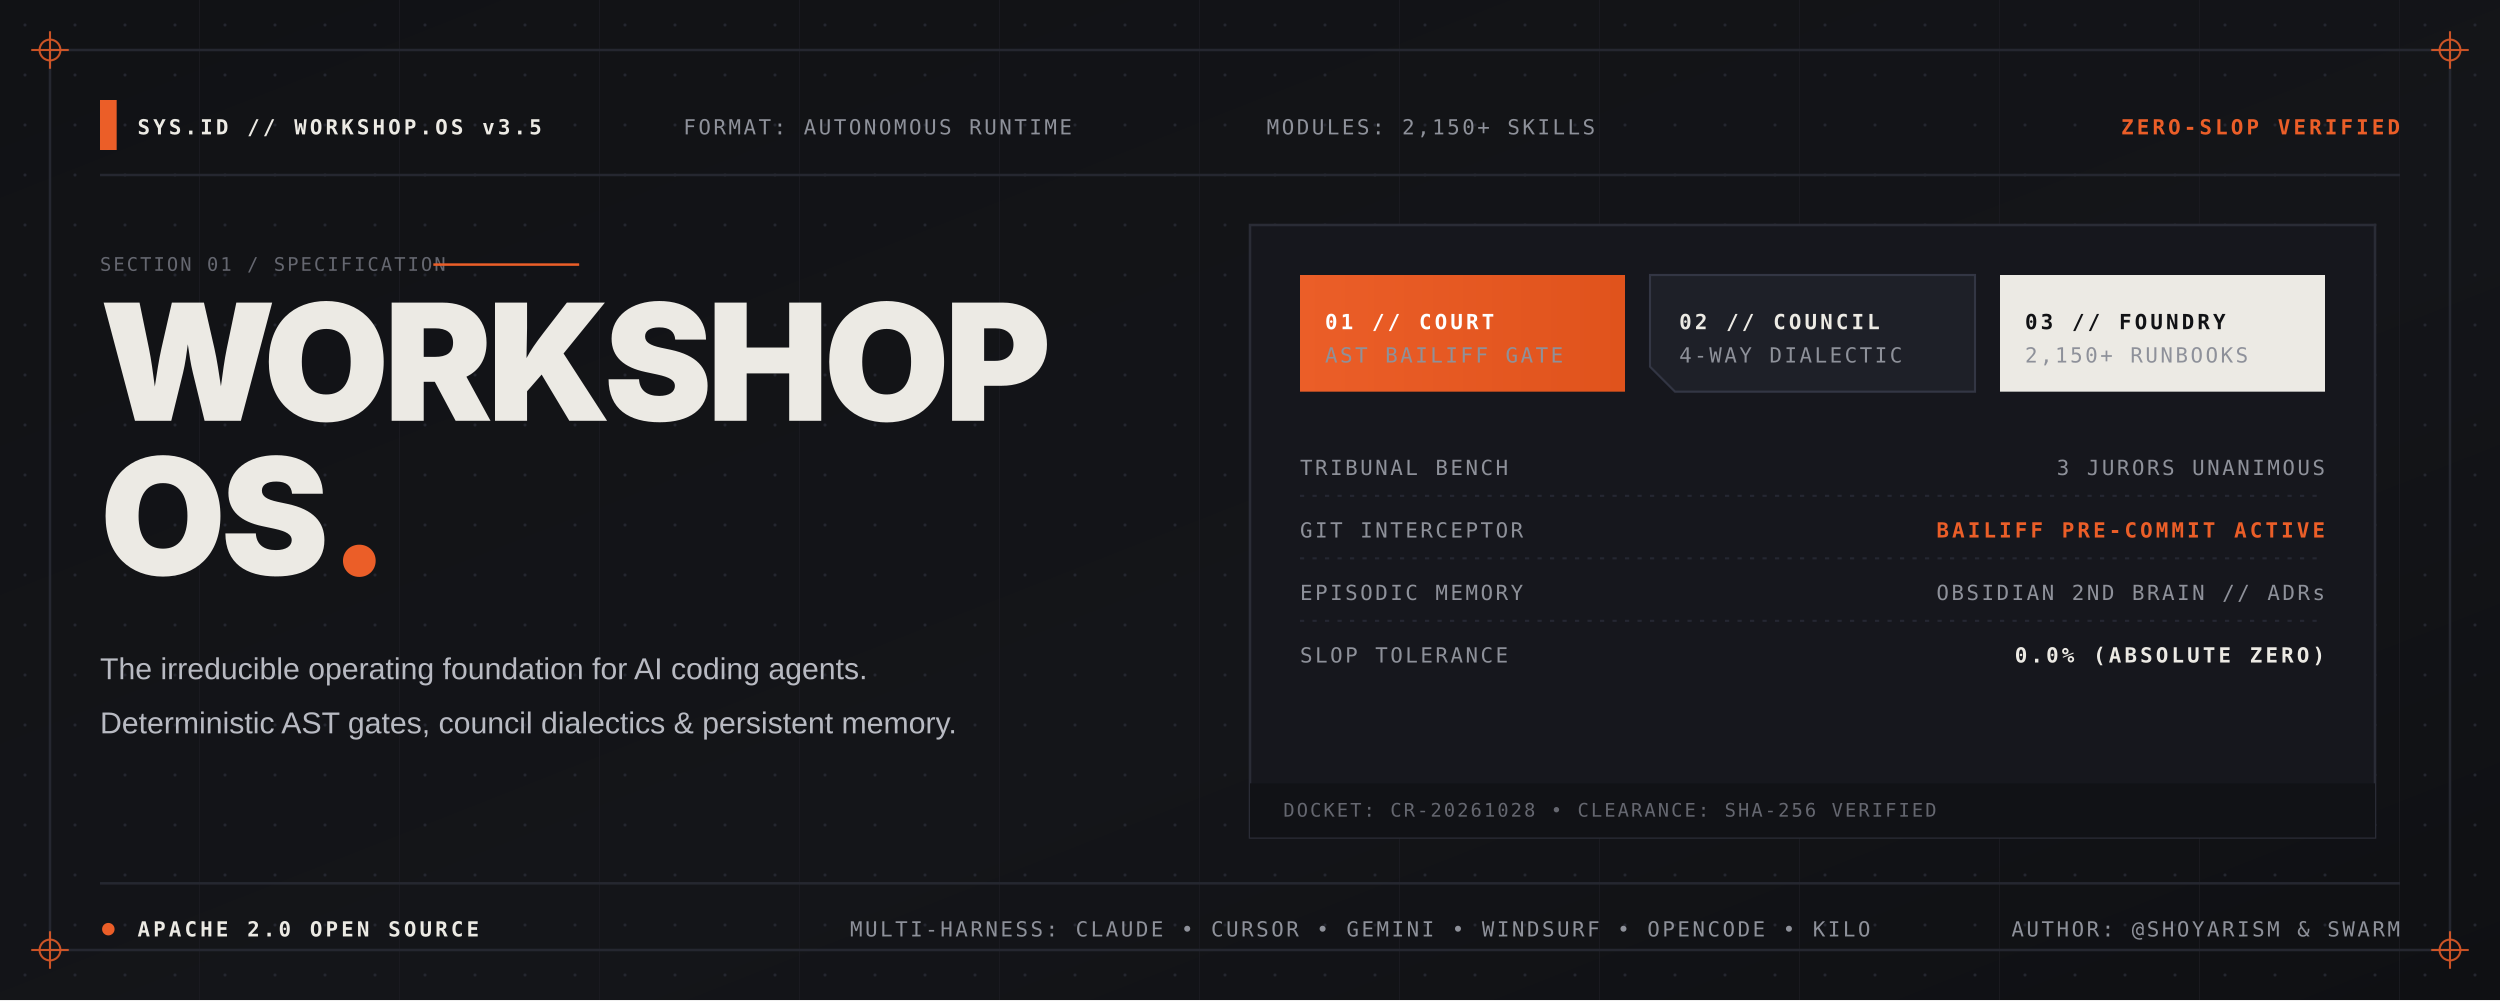
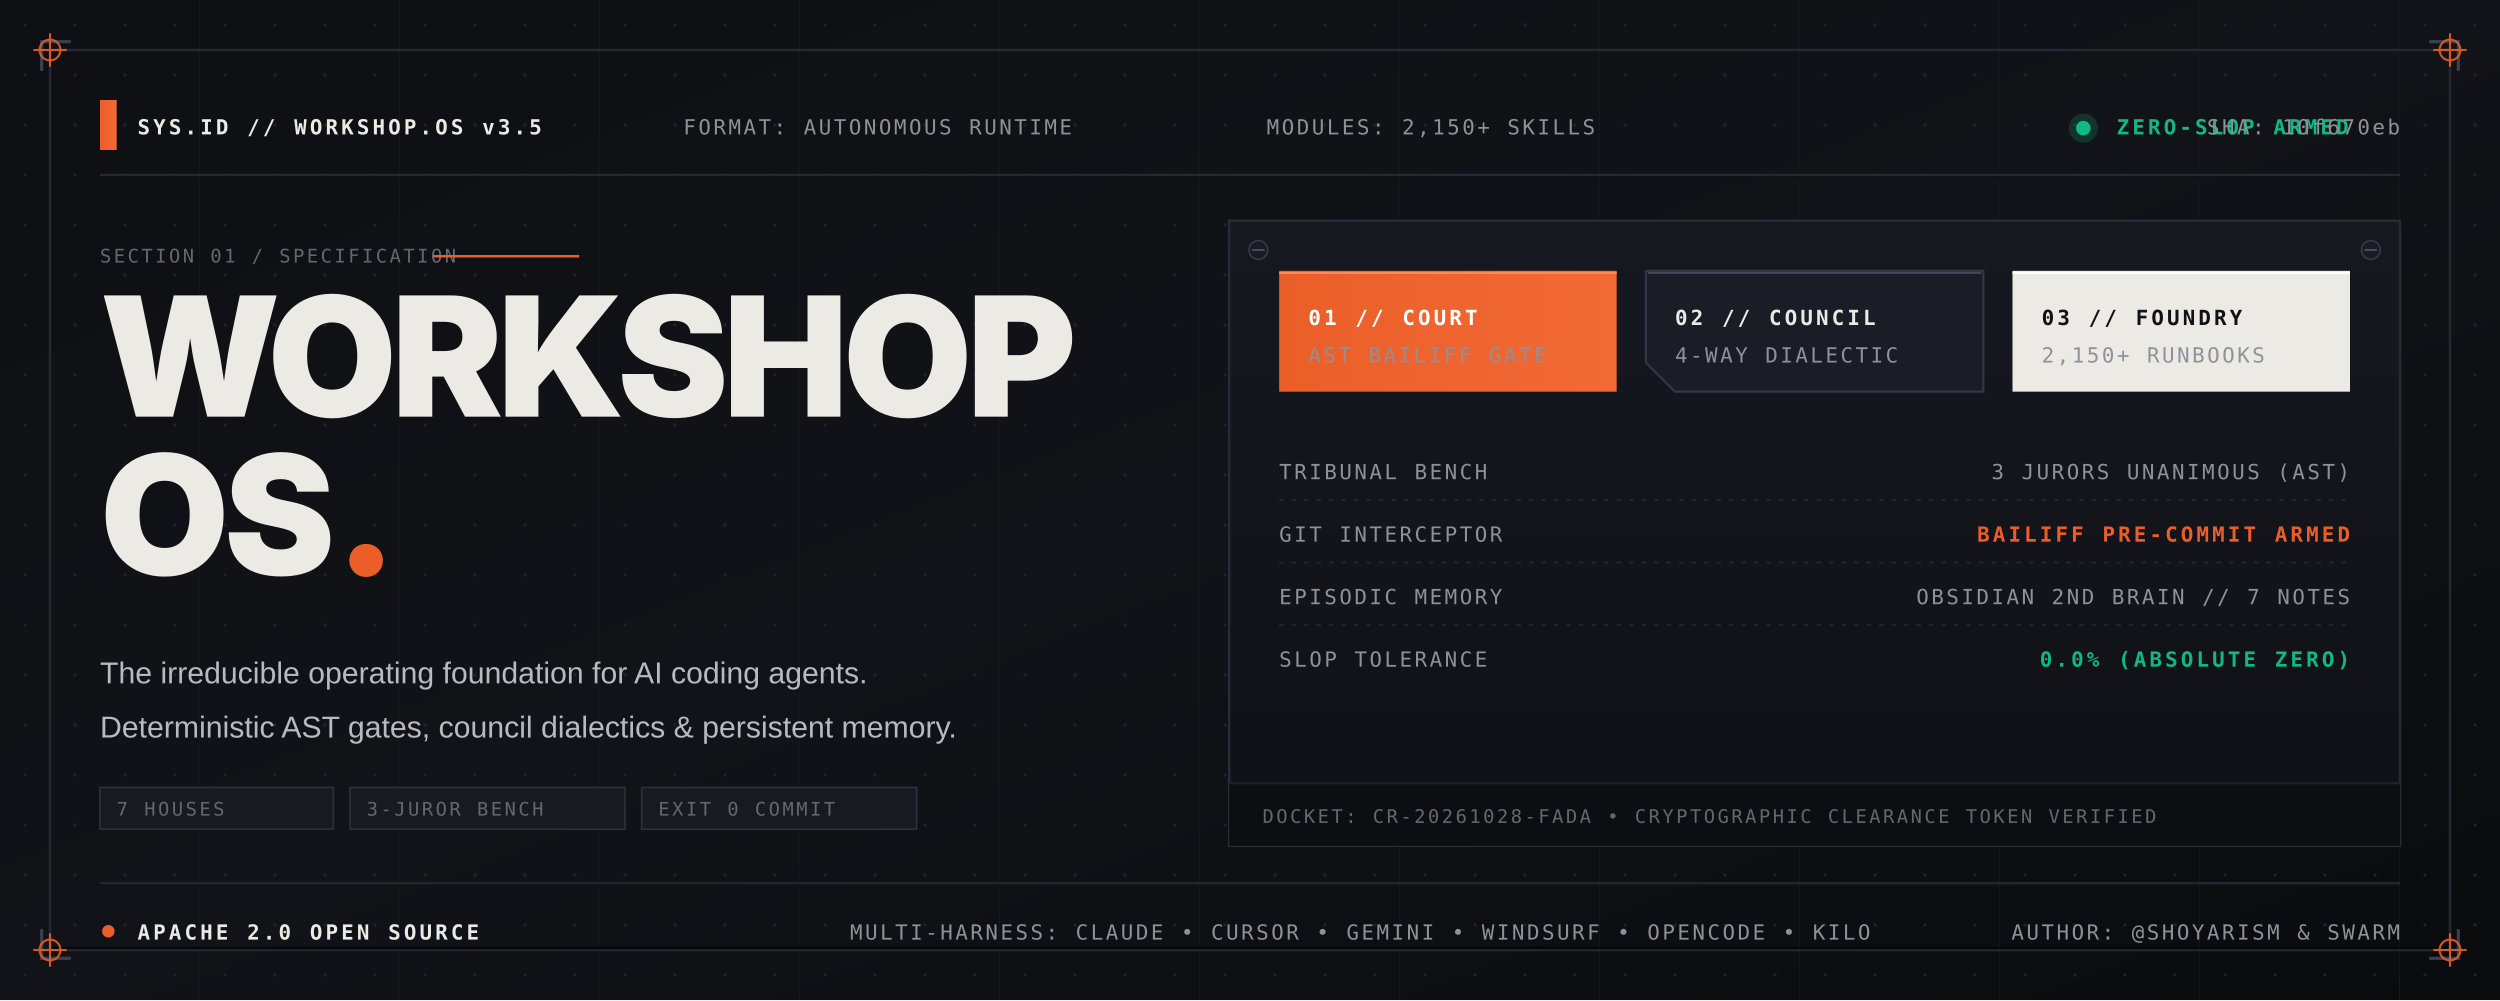
<svg xmlns="http://www.w3.org/2000/svg" viewBox="0 0 1200 480" width="100%" height="100%">
  <defs>
    <linearGradient id="ground" x1="0%" y1="0%" x2="100%" y2="100%">
-       <stop offset="0%" stop-color="#111215" />
-       <stop offset="60%" stop-color="#141519" />
-       <stop offset="100%" stop-color="#0f1013" />
+       <stop offset="0%" stop-color="#0e0f12" />
+       <stop offset="50%" stop-color="#121318" />
+       <stop offset="100%" stop-color="#0a0b0d" />
    </linearGradient>
    <linearGradient id="vermilion" x1="0%" y1="0%" x2="100%" y2="0%">
      <stop offset="0%" stop-color="#eb5e28" />
-       <stop offset="100%" stop-color="#e0531c" />
+       <stop offset="100%" stop-color="#f26a36" />
+     </linearGradient>
+     <linearGradient id="bevelLight" x1="0%" y1="0%" x2="100%" y2="0%">
+       <stop offset="0%" stop-color="#363948" />
+       <stop offset="50%" stop-color="#4a4f63" />
+       <stop offset="100%" stop-color="#363948" />
+     </linearGradient>
+     <linearGradient id="chassisBg" x1="0%" y1="0%" x2="0%" y2="100%">
+       <stop offset="0%" stop-color="#161820" />
+       <stop offset="100%" stop-color="#101116" />
    </linearGradient>
    <pattern id="modularGrid" width="24" height="24" patternUnits="userSpaceOnUse">
-       <circle cx="12" cy="12" r="0.75" fill="#24262f" />
+       <circle cx="12" cy="12" r="0.8" fill="#20222b" />
    </pattern>
    <pattern id="rulerLines" width="96" height="480" patternUnits="userSpaceOnUse">
-       <line x1="96" y1="0" x2="96" y2="480" stroke="#1b1c22" stroke-width="0.8" />
+       <line x1="96" y1="0" x2="96" y2="480" stroke="#161820" stroke-width="0.8" />
    </pattern>
  </defs>
  <style>
-     .te-display { font-family: -apple-system, BlinkMacSystemFont, "Helvetica Neue", "Arial Black", sans-serif; font-weight: 900; letter-spacing: -2.5px; fill: #eceae4; text-transform: uppercase; }
-     .te-mono { font-family: "SF Mono", "Consolas", Menlo, monospace; font-size: 10px; letter-spacing: 1.2px; fill: #8e919a; }
-     .te-mono-bold { font-family: "SF Mono", "Consolas", monospace; font-size: 10px; font-weight: 700; letter-spacing: 1.5px; }
-     .te-body { font-family: -apple-system, BlinkMacSystemFont, "Helvetica Neue", Arial, sans-serif; font-weight: 400; font-size: 14.5px; fill: #b8bac2; line-height: 1.55; }
-     .te-label { font-family: "SF Mono", monospace; font-size: 9px; letter-spacing: 1px; fill: #656770; text-transform: uppercase; }
+     .te-display { font-family: -apple-system, BlinkMacSystemFont, "Segoe UI", "Helvetica Neue", "Arial Black", sans-serif; font-weight: 900; letter-spacing: -2.5px; fill: #eceae4; text-transform: uppercase; }
+     .te-mono { font-family: "SF Mono", "JetBrains Mono", Consolas, Menlo, monospace; font-size: 10px; letter-spacing: 1.2px; fill: #8e919a; }
+     .te-mono-bold { font-family: "SF Mono", "JetBrains Mono", Consolas, monospace; font-size: 10px; font-weight: 700; letter-spacing: 1.5px; }
+     .te-body { font-family: -apple-system, BlinkMacSystemFont, "Segoe UI", "Helvetica Neue", Arial, sans-serif; font-weight: 400; font-size: 14.5px; fill: #b8bac2; line-height: 1.55; }
+     .te-label { font-family: "SF Mono", "JetBrains Mono", monospace; font-size: 9px; letter-spacing: 1.2px; fill: #656770; text-transform: uppercase; }
  </style>
  <rect width="1200" height="480" fill="url(#ground)" />
  <rect width="1200" height="480" fill="url(#rulerLines)" />
  <rect width="1200" height="480" fill="url(#modularGrid)" />
-   <rect x="24" y="24" width="1152" height="432" fill="none" stroke="#252730" stroke-width="1.2" />
-   <g stroke="#eb5e28" stroke-width="1" opacity="0.85">
+   <rect x="24" y="24" width="1152" height="432" fill="none" stroke="#252732" stroke-width="1.2" />
+   <line x1="25" y1="25" x2="1175" y2="25" stroke="url(#bevelLight)" stroke-width="1" />
+   <line x1="25" y1="455" x2="1175" y2="455" stroke="#050608" stroke-width="1.2" />
+   <g stroke="#3b3f52" stroke-width="1.5" fill="none">
+     <path d="M 20 34 L 20 20 L 34 20" />
+     <path d="M 1166 20 L 1180 20 L 1180 34" />
+     <path d="M 20 446 L 20 460 L 34 460" />
+     <path d="M 1166 460 L 1180 460 L 1180 446" />
+   </g>
+   <g stroke="#eb5e28" stroke-width="1" opacity="0.9">
    <circle cx="24" cy="24" r="5" fill="none" />
-     <line x1="15" y1="24" x2="33" y2="24" />
-     <line x1="24" y1="15" x2="24" y2="33" />
+     <line x1="16" y1="24" x2="32" y2="24" />
+     <line x1="24" y1="16" x2="24" y2="32" />
    <circle cx="1176" cy="24" r="5" fill="none" />
-     <line x1="1167" y1="24" x2="1185" y2="24" />
-     <line x1="1176" y1="15" x2="1176" y2="33" />
+     <line x1="1168" y1="24" x2="1184" y2="24" />
+     <line x1="1176" y1="16" x2="1176" y2="32" />
    <circle cx="24" cy="456" r="5" fill="none" />
-     <line x1="15" y1="456" x2="33" y2="456" />
-     <line x1="24" y1="447" x2="24" y2="465" />
+     <line x1="16" y1="456" x2="32" y2="456" />
+     <line x1="24" y1="448" x2="24" y2="464" />
    <circle cx="1176" cy="456" r="5" fill="none" />
-     <line x1="1167" y1="456" x2="1185" y2="456" />
-     <line x1="1176" y1="447" x2="1176" y2="465" />
+     <line x1="1168" y1="456" x2="1184" y2="456" />
+     <line x1="1176" y1="448" x2="1176" y2="464" />
  </g>
  <g transform="translate(48, 48)">
-     <rect width="8" height="24" fill="#eb5e28" />
+     <rect width="8" height="24" fill="url(#vermilion)" />
    <text x="18" y="16.5" class="te-mono-bold" fill="#eceae4">SYS.ID // WORKSHOP.OS v3.5</text>
    <text x="280" y="16.5" class="te-mono">FORMAT: AUTONOMOUS RUNTIME</text>
    <text x="560" y="16.5" class="te-mono">MODULES: 2,150+ SKILLS</text>
-     <text x="1104" y="16.5" text-anchor="end" class="te-mono-bold" fill="#eb5e28">ZERO-SLOP VERIFIED</text>
+     <circle cx="952" cy="13.5" r="7" fill="#10b981" opacity="0.2" />
+     <circle cx="952" cy="13.5" r="3.5" fill="#10b981" />
+     <text x="968" y="16.5" class="te-mono-bold" fill="#10b981">ZERO-SLOP ARMED</text>
+     <text x="1104" y="16.5" text-anchor="end" class="te-mono" fill="#8e919a">SHA: 10f670eb</text>
  </g>
-   <line x1="48" y1="84" x2="1152" y2="84" stroke="#252730" stroke-width="1.2" />
-   <g transform="translate(48, 130)">
+   <line x1="48" y1="84" x2="1152" y2="84" stroke="#252732" stroke-width="1.2" />
+   <line x1="48" y1="85" x2="1152" y2="85" stroke="#101116" stroke-width="1" />
+   <g transform="translate(48, 126)">
    <text x="0" y="0" class="te-label">SECTION 01 / SPECIFICATION</text>
    <line x1="160" y1="-3" x2="230" y2="-3" stroke="#eb5e28" stroke-width="1.2" />
-     <text x="0" y="72" class="te-display" font-size="78">WORKSHOP</text>
-     <text x="0" y="146" class="te-display" font-size="78" fill="#50535e">OS<tspan fill="#eb5e28">.</tspan>
+     <text x="0" y="74" class="te-display" font-size="80">WORKSHOP</text>
+     <text x="0" y="150" class="te-display" font-size="80" fill="#4b4e5c">OS<tspan fill="#eb5e28">.</tspan>
    </text>
-     <text x="0" y="196" class="te-body">The irreducible operating foundation for AI coding agents.</text>
-     <text x="0" y="222" class="te-body" fill="#8e919a">Deterministic AST gates, council dialectics &amp; persistent memory.</text>
+     <text x="0" y="202" class="te-body">The irreducible operating foundation for AI coding agents.</text>
+     <text x="0" y="228" class="te-body" fill="#8e919a">Deterministic AST gates, council dialectics &amp; persistent memory.</text>
+     <g transform="translate(0, 252)">
+       <rect width="112" height="20" fill="#181a22" stroke="#2c2f3d" stroke-width="0.8" />
+       <text x="8" y="13.5" class="te-label" fill="#eb5e28">7 HOUSES</text>
+       <rect x="120" y="0" width="132" height="20" fill="#181a22" stroke="#2c2f3d" stroke-width="0.8" />
+       <text x="128" y="13.5" class="te-label" fill="#eceae4">3-JUROR BENCH</text>
+       <rect x="260" y="0" width="132" height="20" fill="#181a22" stroke="#2c2f3d" stroke-width="0.8" />
+       <text x="268" y="13.5" class="te-label" fill="#10b981">EXIT 0 COMMIT</text>
+     </g>
  </g>
-   <g transform="translate(600, 108)">
-     <rect width="540" height="294" fill="#16171d" stroke="#2a2c36" stroke-width="1.2" />
+   <g transform="translate(590, 106)">
+     <rect width="562" height="300" fill="url(#chassisBg)" stroke="#282a36" stroke-width="1.2" />
+     <line x1="1" y1="1" x2="561" y2="1" stroke="url(#bevelLight)" stroke-width="1" />
+     <line x1="1" y1="299" x2="561" y2="299" stroke="#08090b" stroke-width="1" />
+     <g fill="#1a1c24" stroke="#363948" stroke-width="0.8">
+       <circle cx="14" cy="14" r="4.5" />
+       <line x1="11" y1="14" x2="17" y2="14" stroke="#505466" />
+       <circle cx="548" cy="14" r="4.5" />
+       <line x1="545" y1="14" x2="551" y2="14" stroke="#505466" />
+       <circle cx="14" cy="286" r="4.5" />
+       <line x1="11" y1="286" x2="17" y2="286" stroke="#505466" />
+       <circle cx="548" cy="286" r="4.5" />
+       <line x1="545" y1="286" x2="551" y2="286" stroke="#505466" />
+     </g>
    <g transform="translate(24, 24)">
      <g transform="translate(0, 0)">
-         <rect width="156" height="56" fill="url(#vermilion)" />
-         <text x="12" y="26" class="te-mono-bold" fill="#ffffff" font-size="12">01 // COURT</text>
-         <text x="12" y="42" class="te-mono" fill="#ffffff" font-size="8.5">AST BAILIFF GATE</text>
+         <rect width="162" height="58" fill="url(#vermilion)" />
+         <line x1="0" y1="1" x2="162" y2="1" stroke="#ff8b59" stroke-width="1" />
+         <text x="14" y="26" class="te-mono-bold" fill="#ffffff" font-size="12">01 // COURT</text>
+         <text x="14" y="44" class="te-mono" fill="#ffffff" font-size="9" opacity="0.95">AST BAILIFF GATE</text>
      </g>
-       <g transform="translate(168, 0)">
-         <polygon points="0,0 156,0 156,56 12,56 0,44" fill="#1e2028" stroke="#333644" stroke-width="1" />
+       <g transform="translate(176, 0)">
+         <polygon points="0,0 162,0 162,58 14,58 0,44" fill="#1b1d26" stroke="#333748" stroke-width="1" />
+         <line x1="1" y1="1" x2="161" y2="1" stroke="#484d63" stroke-width="0.8" />
        <text x="14" y="26" class="te-mono-bold" fill="#eceae4" font-size="12">02 // COUNCIL</text>
-         <text x="14" y="42" class="te-mono" font-size="8.5">4-WAY DIALECTIC</text>
+         <text x="14" y="44" class="te-mono" fill="#8e919a" font-size="9">4-WAY DIALECTIC</text>
      </g>
-       <g transform="translate(336, 0)">
-         <rect width="156" height="56" fill="#eceae4" />
-         <text x="12" y="26" class="te-mono-bold" fill="#111215" font-size="12">03 // FOUNDRY</text>
-         <text x="12" y="42" class="te-mono" fill="#555760" font-size="8.5">2,150+ RUNBOOKS</text>
+       <g transform="translate(352, 0)">
+         <rect width="162" height="58" fill="#eceae4" />
+         <line x1="0" y1="1" x2="162" y2="1" stroke="#ffffff" stroke-width="1" />
+         <text x="14" y="26" class="te-mono-bold" fill="#111215" font-size="12">03 // FOUNDRY</text>
+         <text x="14" y="44" class="te-mono" fill="#50535e" font-size="9">2,150+ RUNBOOKS</text>
      </g>
-       <g transform="translate(0, 80)">
+       <g transform="translate(0, 84)">
        <text x="0" y="16" class="te-mono" fill="#eceae4">TRIBUNAL BENCH</text>
-         <text x="492" y="16" text-anchor="end" class="te-mono">3 JURORS UNANIMOUS</text>
-         <line x1="0" y1="26" x2="492" y2="26" stroke="#252732" stroke-dasharray="2 4" />
+         <text x="514" y="16" text-anchor="end" class="te-mono">3 JURORS UNANIMOUS (AST)</text>
+         <line x1="0" y1="26" x2="514" y2="26" stroke="#222530" stroke-dasharray="2 4" />
        <text x="0" y="46" class="te-mono" fill="#eceae4">GIT INTERCEPTOR</text>
-         <text x="492" y="46" text-anchor="end" class="te-mono-bold" fill="#eb5e28">BAILIFF PRE-COMMIT ACTIVE</text>
-         <line x1="0" y1="56" x2="492" y2="56" stroke="#252732" stroke-dasharray="2 4" />
+         <text x="514" y="46" text-anchor="end" class="te-mono-bold" fill="#eb5e28">BAILIFF PRE-COMMIT ARMED</text>
+         <line x1="0" y1="56" x2="514" y2="56" stroke="#222530" stroke-dasharray="2 4" />
        <text x="0" y="76" class="te-mono" fill="#eceae4">EPISODIC MEMORY</text>
-         <text x="492" y="76" text-anchor="end" class="te-mono">OBSIDIAN 2ND BRAIN // ADRs</text>
-         <line x1="0" y1="86" x2="492" y2="86" stroke="#252732" stroke-dasharray="2 4" />
+         <text x="514" y="76" text-anchor="end" class="te-mono">OBSIDIAN 2ND BRAIN // 7 NOTES</text>
+         <line x1="0" y1="86" x2="514" y2="86" stroke="#222530" stroke-dasharray="2 4" />
        <text x="0" y="106" class="te-mono" fill="#eceae4">SLOP TOLERANCE</text>
-         <text x="492" y="106" text-anchor="end" class="te-mono-bold" fill="#eceae4">0.0% (ABSOLUTE ZERO)</text>
+         <text x="514" y="106" text-anchor="end" class="te-mono-bold" fill="#10b981">0.0% (ABSOLUTE ZERO)</text>
      </g>
    </g>
-     <rect x="0" y="268" width="540" height="26" fill="#111216" />
-     <text x="16" y="284" class="te-label" fill="#8e919a">DOCKET: CR-20261028 • CLEARANCE: SHA-256 VERIFIED</text>
+     <rect x="0" y="270" width="562" height="30" fill="#0d0e12" />
+     <line x1="0" y1="270" x2="562" y2="270" stroke="#1f212b" stroke-width="1" />
+     <text x="16" y="289" class="te-label" fill="#757988">DOCKET: CR-20261028-FADA • CRYPTOGRAPHIC CLEARANCE TOKEN VERIFIED</text>
  </g>
-   <line x1="48" y1="424" x2="1152" y2="424" stroke="#252730" stroke-width="1.2" />
-   <g transform="translate(48, 442)">
-     <circle cx="4" cy="4" r="3" fill="#eb5e28" />
-     <text x="18" y="7.5" class="te-mono-bold" fill="#eceae4">APACHE 2.0 OPEN SOURCE</text>
-     <text x="360" y="7.5" class="te-mono">MULTI-HARNESS: CLAUDE • CURSOR • GEMINI • WINDSURF • OPENCODE • KILO</text>
-     <text x="1104" y="7.5" text-anchor="end" class="te-mono">AUTHOR: @SHOYARISM &amp; SWARM</text>
+   <line x1="48" y1="424" x2="1152" y2="424" stroke="#252732" stroke-width="1.2" />
+   <line x1="48" y1="425" x2="1152" y2="425" stroke="#101116" stroke-width="1" />
+   <g transform="translate(48, 444)">
+     <circle cx="4" cy="3" r="3" fill="#eb5e28" />
+     <text x="18" y="7" class="te-mono-bold" fill="#eceae4">APACHE 2.0 OPEN SOURCE</text>
+     <text x="360" y="7" class="te-mono">MULTI-HARNESS: CLAUDE • CURSOR • GEMINI • WINDSURF • OPENCODE • KILO</text>
+     <text x="1104" y="7" text-anchor="end" class="te-mono">AUTHOR: @SHOYARISM &amp; SWARM</text>
  </g>
</svg>
